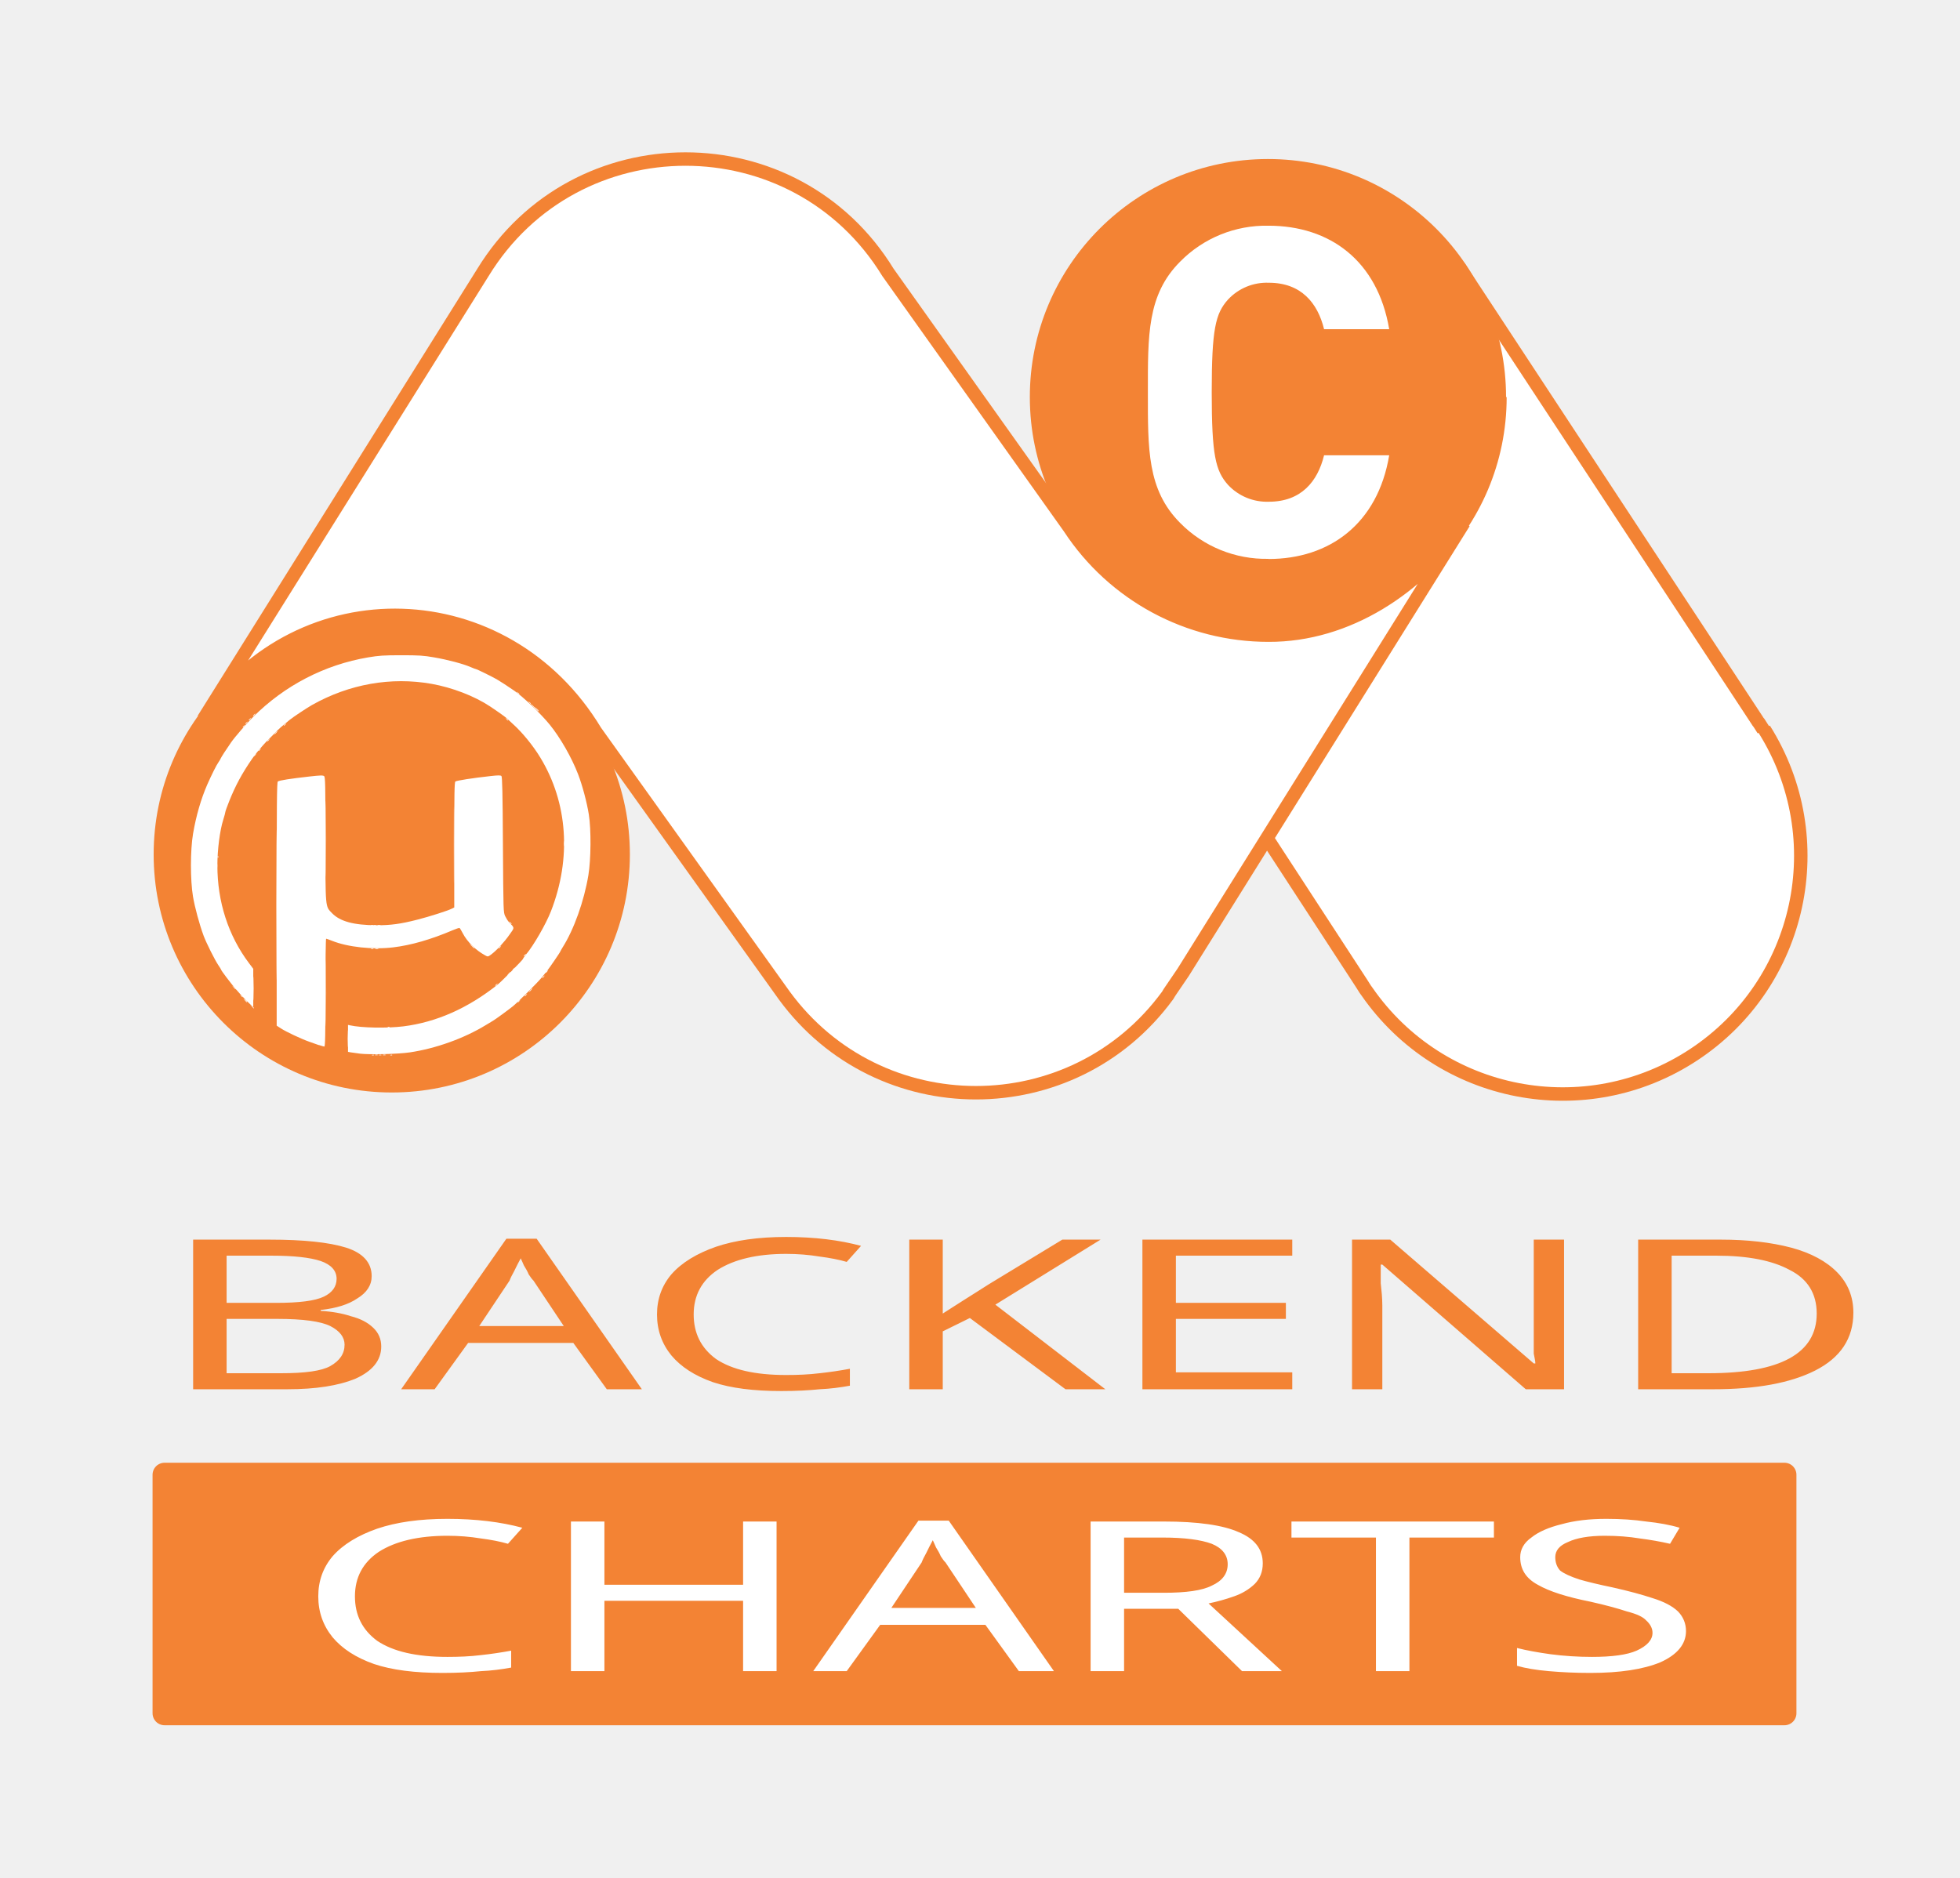
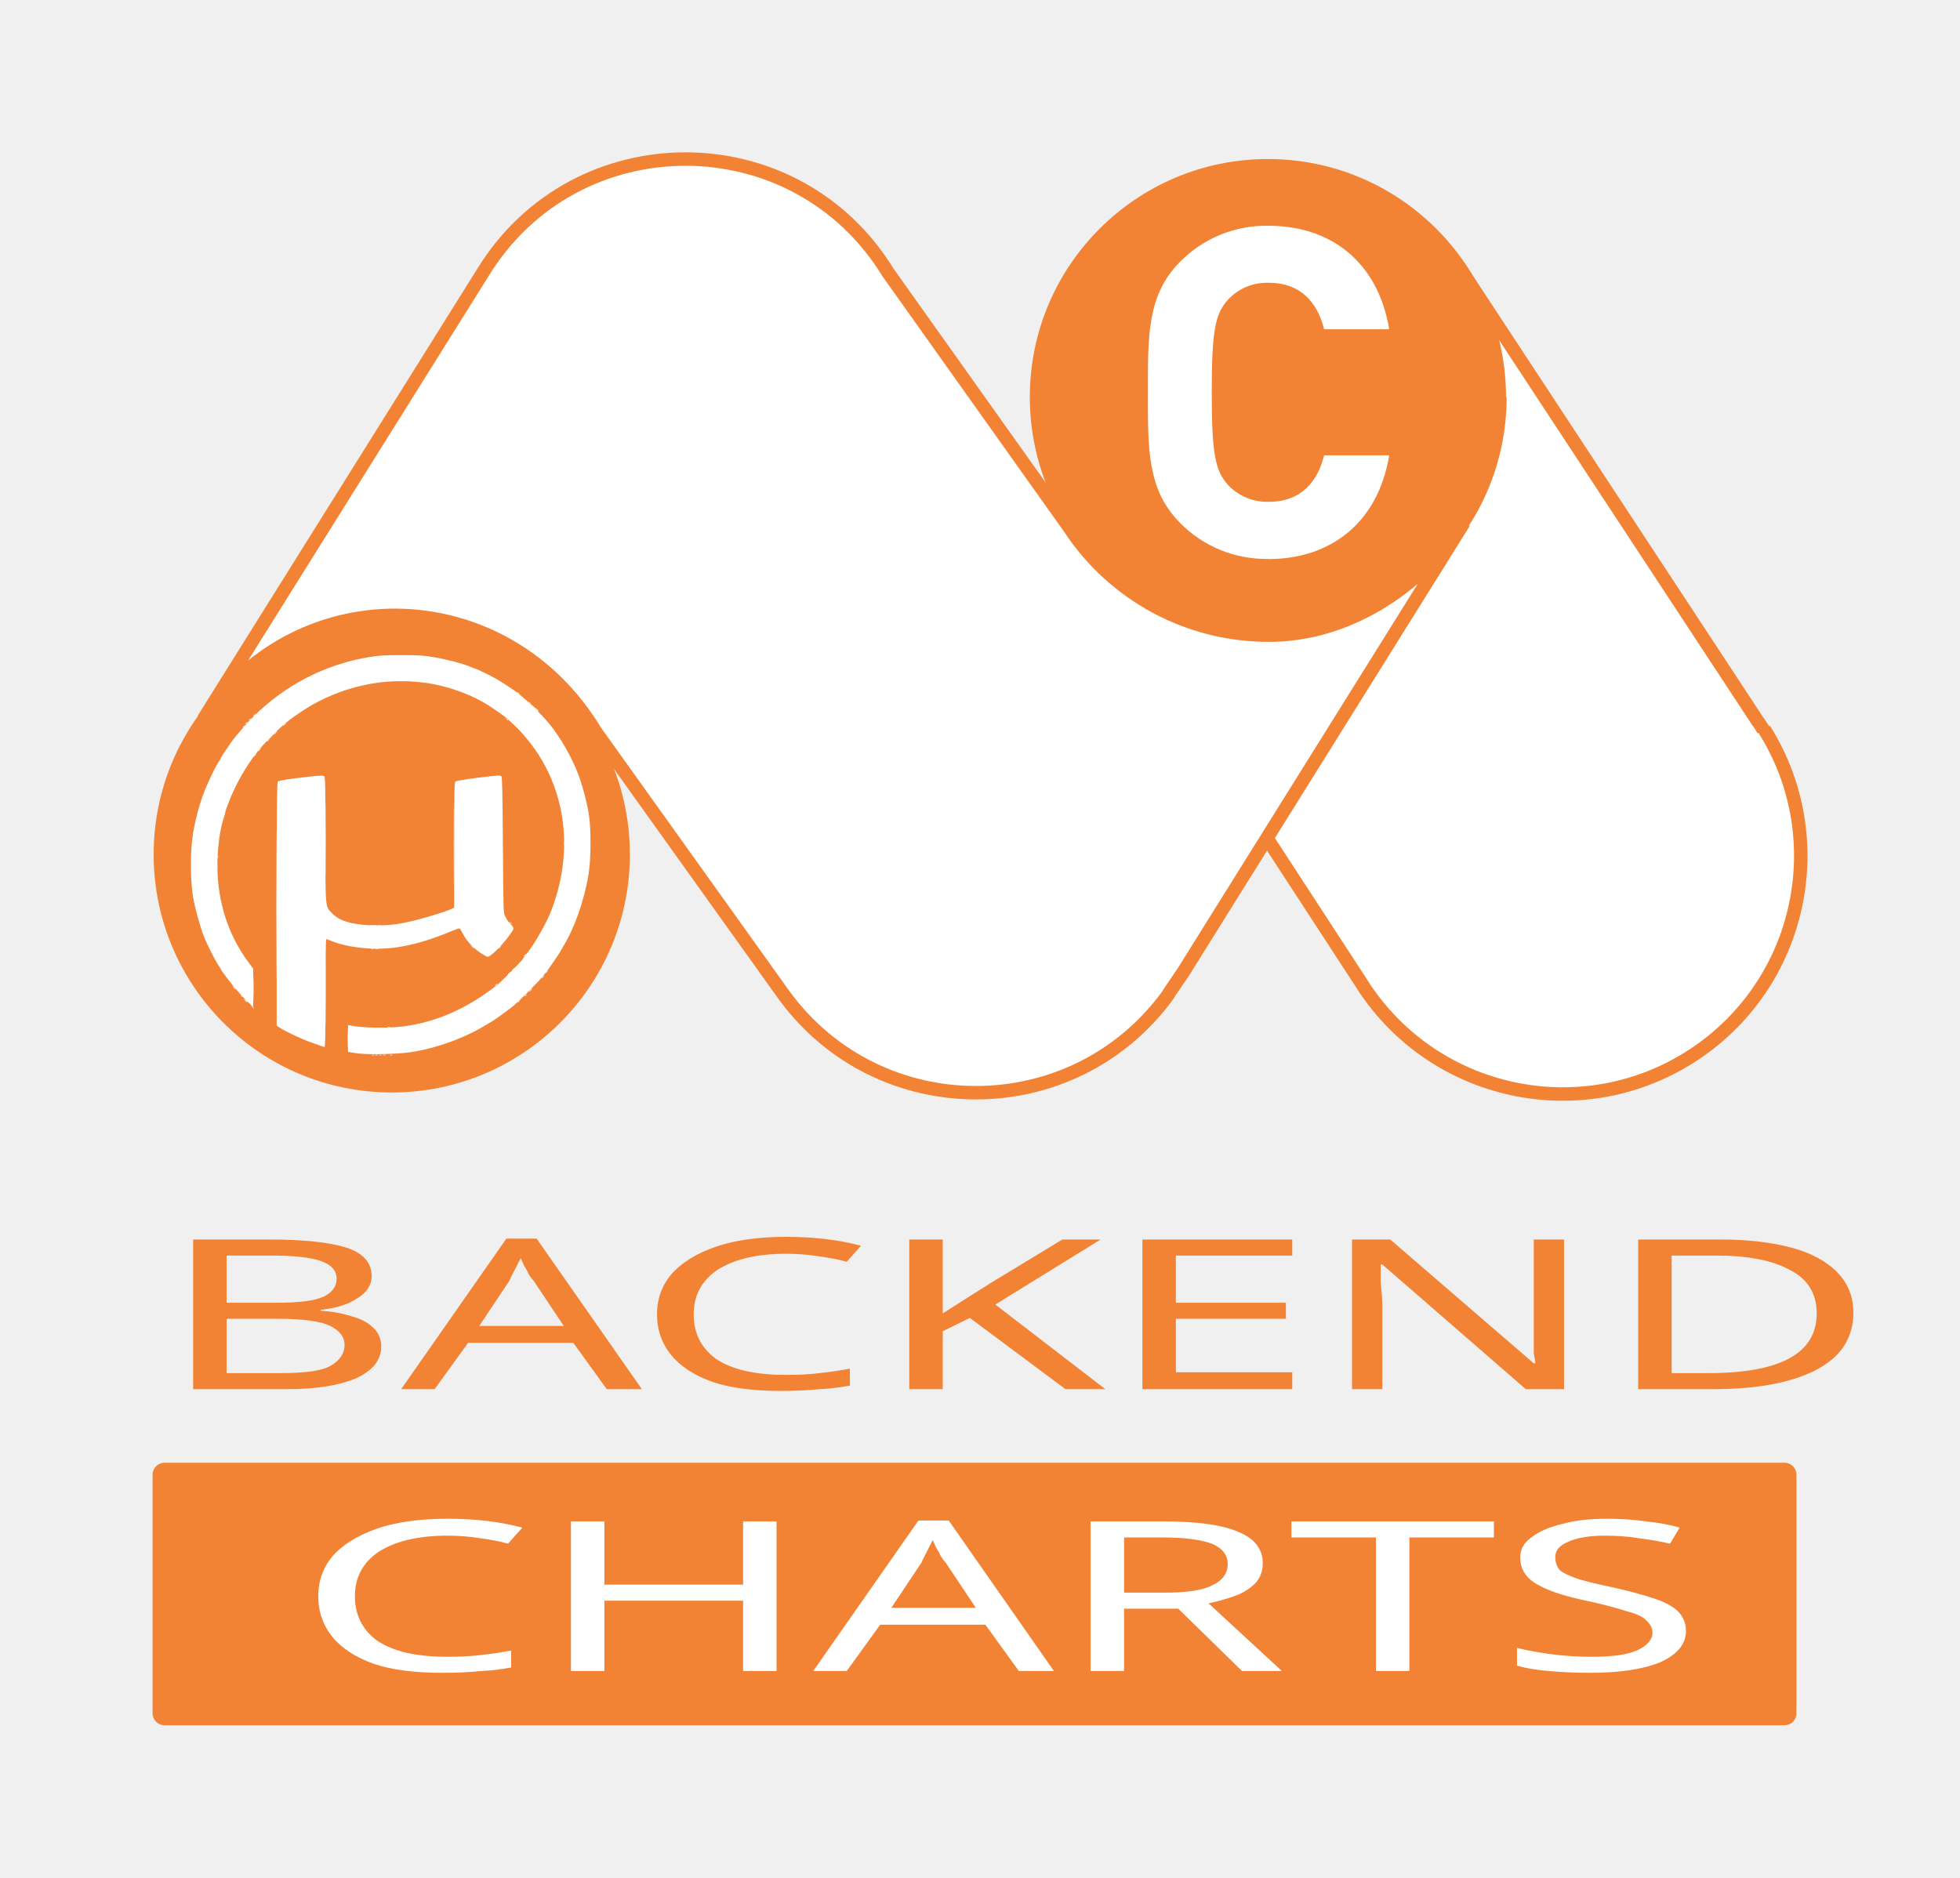
- <svg xmlns="http://www.w3.org/2000/svg" width="25.699mm" height="24.627mm" viewBox="0 0 25.699 24.627" version="1.1" id="svg8">
-   <defs id="defs2">
+ <svg xmlns="http://www.w3.org/2000/svg" width="97.131" height="93.08" viewBox="0 0 25.699 24.627">
+   <defs />
+   <defs>
    <clipPath id="a" transform="translate(-7.52 -22.83)">
-       <path fill="none" d="M 0,0 H 360 V 99 H 0 Z" id="path866" />
-     </clipPath>
-     <clipPath id="b" transform="translate(-7.52 -22.83)">
-       <path d="m 54.17,39.63 a 11.74,11.74 0 0 0 3,7.86 L 71,68.71 l 0.17,0.27 0.08,0.11 a 11.797,11.797 0 0 0 19.69,-13 l -0.21,-0.33 a 0.71,0.71 0 0 1 -0.1,-0.14 L 76,33.45 a 11.79,11.79 0 0 0 -21.84,6.18" fill="none" id="path869" />
-     </clipPath>
-     <clipPath id="c" transform="translate(-7.52 -22.83)">
-       <path fill="none" d="M 7.52,22.83 H 85.04 V 81.15 H 7.52 Z" id="path872" />
+       <path fill="none" d="M0 0h360v99H0z" />
    </clipPath>
  </defs>
-   <g id="layer1" transform="translate(70.24182,-273.5868)">
-     <g clip-path="url(#clip-path)" data-name="Layer 1" id="g901" transform="matrix(0.2645833,0,0,0.2645833,-69.08176,274.3495)">
-       <g clip-path="url(#a)" fill="#3f4445" id="g879" />
-       <g clip-path="url(#a)" id="g885">
-         <path d="m 83.001,33.29 -0.21,-0.33 a 0.71,0.71 0 0 1 -0.1,-0.14 l -14.59,-22.2 -18.85,14 13.85,21.26 0.17,0.27 0.08,0.11 a 11.8,11.8 0 0 0 19.69,-13" fill="#95c748" id="path881" style="fill:#ffffff;fill-opacity:1;stroke:#f38334;stroke-width:0.667;stroke-opacity:1" />
-         <path d="m 26.83,39.47 a 11.8,11.8 0 1 0 -11.8,11.8 11.8,11.8 0 0 0 11.8,-11.8" fill="#35bfc0" id="path883" style="fill:#f38334;fill-opacity:1" />
-       </g>
-       <g clip-path="url(#a)" id="g899">
-         <path d="M 70.25,16.8 A 11.8,11.8 0 1 0 58.48,28.6 11.8,11.8 0 0 0 70.28,16.8" fill="#f38334" id="path895" />
-         <path d="m 58.48,28.6 c -3.974,0.003 -7.681,-1.997 -9.86,-5.32 l -9,-12.66 C 35.028,3.128 24.142,3.128 19.55,10.62 L 5.696,32.771 C 10.517,25.629 20.673,25.991 25.12,33.37 l 9.36,13.09 c 4.702,6.429 14.298,6.429 19,0 l 0.09,-0.15 0.68,-1 13.911,-22.286 C 65.956,26.247 62.386,28.615 58.48,28.6" fill="#3152a0" id="path897" style="fill:#ffffff;stroke:#f38334;stroke-width:0.667;stroke-opacity:1" />
-       </g>
+   <g clip-path="url(#clip-path)" data-name="Layer 1" transform="matrix(.26458 0 0 .26458 1.160062 .76268)">
+     <g clip-path="url(#a)">
+       <path fill="#fff" stroke="#f38334" stroke-width=".667" d="M83.001 33.29l-.21-.33a.71.71 0 01-.1-.14l-14.59-22.2-18.85 14 13.85 21.26.17.27.08.11a11.8 11.8 0 0019.69-13" />
+       <path fill="#f38334" d="M26.83 39.47a11.8 11.8 0 10-11.8 11.8 11.8 11.8 0 0011.8-11.8" />
    </g>
-     <g id="g957" transform="matrix(1.133503,0,0,1.133503,7.68826,-46.32363)" style="fill:#ffffff">
-       <path style="fill:#ffffff;fill-opacity:1;stroke-width:0.01" d="m -64.234,294.437 c 0.007,-0.003 0.016,-0.003 0.019,8e-4 0.003,0.003 -0.003,0.006 -0.013,0.005 -0.012,-4.8e-4 -0.014,-0.003 -0.006,-0.006 z m -0.03,-0.322 c 0.007,-0.003 0.016,-0.003 0.019,7.9e-4 0.003,0.003 -0.003,0.006 -0.013,0.005 -0.012,-4.8e-4 -0.014,-0.003 -0.006,-0.006 z m -1.655,-0.308 -0.019,-0.023 0.023,0.019 c 0.021,0.018 0.027,0.026 0.019,0.026 -0.002,0 -0.012,-0.01 -0.023,-0.023 z m 2.895,-0.172 c 0,-0.002 0.008,-0.01 0.018,-0.018 0.016,-0.013 0.016,-0.012 0.004,0.004 -0.013,0.017 -0.021,0.022 -0.021,0.014 z m 0.544,-0.091 c 0,-0.002 0.008,-0.01 0.018,-0.018 0.016,-0.013 0.016,-0.012 0.004,0.004 -0.013,0.017 -0.021,0.022 -0.021,0.014 z m -3.754,-1.401 c 4.83e-4,-0.012 0.003,-0.014 0.006,-0.006 0.003,0.007 0.003,0.016 -7.94e-4,0.019 -0.003,0.003 -0.006,-0.003 -0.005,-0.013 z m 0.573,-1.337 c 0,-0.002 0.008,-0.01 0.018,-0.018 0.016,-0.013 0.016,-0.012 0.004,0.004 -0.013,0.017 -0.021,0.022 -0.021,0.014 z m 0.096,-0.097 c 0.01,-0.011 0.02,-0.02 0.023,-0.02 0.003,0 -0.003,0.009 -0.013,0.02 -0.01,0.011 -0.02,0.02 -0.023,0.02 -0.003,0 0.003,-0.009 0.013,-0.02 z m 0.096,-0.084 c 0,-0.002 0.008,-0.01 0.018,-0.018 0.016,-0.013 0.016,-0.012 0.004,0.004 -0.013,0.017 -0.021,0.022 -0.021,0.014 z m 2.923,-0.19 -0.019,-0.023 0.023,0.019 c 0.021,0.018 0.027,0.026 0.019,0.026 -0.002,0 -0.012,-0.01 -0.023,-0.023 z" id="path973" />
-       <path style="fill:#ffffff;fill-opacity:1;stroke-width:0.01" d="m -62.855,292.906 c -0.013,-0.016 -0.012,-0.016 0.004,-0.004 0.017,0.013 0.022,0.021 0.014,0.021 -0.002,0 -0.01,-0.008 -0.018,-0.018 z m -2.908,-1.989 c 0,-0.002 0.008,-0.01 0.018,-0.018 0.016,-0.013 0.016,-0.012 0.004,0.004 -0.013,0.017 -0.021,0.022 -0.021,0.014 z m -0.151,-0.312 c 0,-0.002 0.008,-0.01 0.018,-0.018 0.016,-0.013 0.016,-0.012 0.004,0.004 -0.013,0.017 -0.021,0.022 -0.021,0.014 z m 3.018,-0.054 c -0.013,-0.016 -0.012,-0.016 0.004,-0.004 0.017,0.013 0.022,0.021 0.014,0.021 -0.002,0 -0.01,-0.008 -0.018,-0.018 z" id="path971" />
-       <path style="fill:#ffffff;fill-opacity:1;stroke-width:0.01" d="m -64.446,294.437 c 0.007,-0.003 0.016,-0.003 0.019,8e-4 0.003,0.003 -0.003,0.006 -0.013,0.005 -0.012,-4.8e-4 -0.014,-0.003 -0.006,-0.006 z m -0.537,-0.713 c -10e-7,-0.343 0.001,-0.485 0.003,-0.315 0.002,0.17 0.002,0.451 2e-6,0.624 -0.002,0.173 -0.003,0.034 -0.003,-0.309 z m 2.29,-0.432 c 0,-0.002 0.008,-0.01 0.018,-0.018 0.016,-0.013 0.016,-0.012 0.004,0.004 -0.013,0.017 -0.021,0.022 -0.021,0.014 z m -2.29,-1.355 c 0,-0.39 0.001,-0.55 0.003,-0.355 0.002,0.195 0.002,0.514 0,0.71 -0.002,0.195 -0.003,0.035 -0.003,-0.355 z" id="path969" />
-       <path style="fill:#ffffff;fill-opacity:1;stroke-width:0.01" d="m -64.411,294.436 c 0.01,-0.003 0.023,-0.002 0.03,3.8e-4 0.007,0.003 -0.001,0.005 -0.018,0.005 -0.017,-2.1e-4 -0.022,-0.002 -0.012,-0.005 z m 0.091,0 c 0.01,-0.003 0.023,-0.002 0.03,3.8e-4 0.007,0.003 -0.001,0.005 -0.018,0.005 -0.017,-2.1e-4 -0.022,-0.002 -0.012,-0.005 z m -1.236,-1.734 c 0,-0.772 0.001,-1.088 0.003,-0.702 0.002,0.386 0.002,1.018 0,1.404 -0.002,0.386 -0.003,0.07 -0.003,-0.702 z m 1.175,0.235 c 0.01,-0.003 0.023,-0.002 0.03,3.8e-4 0.007,0.003 -0.001,0.005 -0.018,0.005 -0.017,-2.1e-4 -0.022,-0.002 -0.012,-0.005 z" id="path967" />
-       <path style="fill:#ffffff;fill-opacity:1;stroke-width:0.01" d="m -64.366,294.437 c 0.007,-0.003 0.018,-0.003 0.025,0 0.007,0.003 0.001,0.005 -0.013,0.005 -0.014,0 -0.019,-0.002 -0.013,-0.005 z m 1.683,-0.682 c 0,-0.002 0.008,-0.01 0.018,-0.018 0.016,-0.013 0.016,-0.012 0.004,0.004 -0.013,0.017 -0.021,0.022 -0.021,0.014 z m 0.065,-0.067 c 0.01,-0.011 0.02,-0.02 0.023,-0.02 0.003,0 -0.003,0.009 -0.013,0.02 -0.01,0.011 -0.02,0.02 -0.023,0.02 -0.003,0 0.003,-0.009 0.013,-0.02 z m -1.84,-0.48 c 0.007,-0.003 0.018,-0.003 0.025,0 0.007,0.003 0.001,0.005 -0.013,0.005 -0.014,0 -0.019,-0.002 -0.013,-0.005 z m 0.03,-0.272 c 0.007,-0.003 0.018,-0.003 0.025,0 0.007,0.003 0.001,0.005 -0.013,0.005 -0.014,0 -0.019,-0.002 -0.013,-0.005 z m -1.387,-1.96 c 0,-0.002 0.008,-0.01 0.018,-0.018 0.016,-0.013 0.016,-0.012 0.004,0.004 -0.013,0.017 -0.021,0.022 -0.021,0.014 z m -0.06,-0.413 c 0,-0.002 0.008,-0.01 0.018,-0.018 0.016,-0.013 0.016,-0.012 0.004,0.004 -0.013,0.017 -0.021,0.022 -0.021,0.014 z m 0.05,-0.05 c 0,-0.002 0.008,-0.01 0.018,-0.018 0.016,-0.013 0.016,-0.012 0.004,0.004 -0.013,0.017 -0.021,0.022 -0.021,0.014 z m 3.059,-0.265 c -0.013,-0.016 -0.012,-0.016 0.004,-0.004 0.017,0.013 0.022,0.021 0.014,0.021 -0.002,0 -0.01,-0.008 -0.018,-0.018 z" id="path965" />
-       <path style="fill:#ffffff;fill-opacity:1;stroke-width:0.01" d="m -64.732,294.247 c 1e-5,-0.089 0.002,-0.123 0.003,-0.077 0.002,0.046 0.002,0.118 -2e-5,0.161 -0.002,0.043 -0.003,0.005 -0.003,-0.084 z m -1.107,-0.37 -0.019,-0.023 0.023,0.019 c 0.021,0.018 0.027,0.026 0.019,0.026 -0.002,0 -0.012,-0.01 -0.023,-0.023 z m 3.398,-0.394 c 0,-0.002 0.008,-0.01 0.018,-0.018 0.016,-0.013 0.016,-0.012 0.004,0.004 -0.013,0.017 -0.021,0.022 -0.021,0.014 z m -1.97,-0.275 c 0.01,-0.003 0.026,-0.003 0.035,0 0.01,0.003 0.002,0.005 -0.018,0.005 -0.019,0 -0.027,-0.002 -0.018,-0.005 z m 1.427,-0.007 c 0,-0.002 0.008,-0.01 0.018,-0.018 0.016,-0.013 0.016,-0.012 0.004,0.004 -0.013,0.017 -0.021,0.022 -0.021,0.014 z m -1.471,-0.265 c 0.007,-0.003 0.016,-0.003 0.019,8e-4 0.003,0.003 -0.003,0.006 -0.013,0.005 -0.012,-4.8e-4 -0.014,-0.003 -0.006,-0.006 z m 0.953,-0.929 c 0,-0.396 0.001,-0.558 0.003,-0.36 0.002,0.198 0.002,0.522 0,0.72 -0.002,0.198 -0.003,0.036 -0.003,-0.36 z m 0.87,-1.648 c -0.013,-0.016 -0.012,-0.016 0.004,-0.004 0.017,0.013 0.022,0.021 0.014,0.021 -0.002,0 -0.01,-0.008 -0.018,-0.018 z" id="path963" />
-       <path style="fill:#ffffff;fill-opacity:1;stroke-width:0.01" d="m -64.366,294.125 c 0.007,-0.003 0.018,-0.003 0.025,0 0.007,0.003 0.001,0.005 -0.013,0.005 -0.014,0 -0.019,-0.002 -0.013,-0.005 z m -1.453,-0.456 c 0,-0.125 0.001,-0.176 0.003,-0.113 0.002,0.062 0.002,0.164 0,0.226 -0.002,0.062 -0.003,0.011 -0.003,-0.113 z m 3.056,0.157 c 0,-0.002 0.008,-0.01 0.018,-0.018 0.016,-0.013 0.016,-0.012 0.004,0.004 -0.013,0.017 -0.021,0.022 -0.021,0.014 z m -3.152,-0.024 c -0.013,-0.016 -0.012,-0.016 0.004,-0.004 0.01,0.008 0.018,0.015 0.018,0.018 0,0.008 -0.008,0.003 -0.021,-0.014 z m -0.05,-0.05 c -0.013,-0.016 -0.012,-0.016 0.004,-0.004 0.01,0.008 0.018,0.015 0.018,0.018 0,0.008 -0.008,0.003 -0.021,-0.014 z m -0.085,-0.096 -0.019,-0.023 0.023,0.019 c 0.021,0.018 0.027,0.026 0.019,0.026 -0.002,0 -0.012,-0.01 -0.023,-0.023 z m 3.182,-0.159 c 0.01,-0.011 0.02,-0.02 0.023,-0.02 0.003,0 -0.003,0.009 -0.013,0.02 -0.01,0.011 -0.02,0.02 -0.023,0.02 -0.003,0 0.003,-0.009 0.013,-0.02 z m 0.045,-0.044 c 0,-0.002 0.008,-0.01 0.018,-0.018 0.016,-0.013 0.016,-0.012 0.004,0.004 -0.013,0.017 -0.021,0.022 -0.021,0.014 z m -0.474,-0.276 -0.024,-0.028 0.028,0.024 c 0.015,0.013 0.028,0.026 0.028,0.028 0,0.008 -0.008,10e-4 -0.031,-0.024 z m -2.946,-0.929 c 0,-0.025 0.002,-0.035 0.004,-0.023 0.002,0.013 0.002,0.033 0,0.045 -0.002,0.013 -0.004,0.002 -0.004,-0.023 z m 4.016,-0.257 c 8.1e-5,-0.028 0.002,-0.038 0.004,-0.022 0.002,0.015 0.002,0.038 -1.37e-4,0.05 -0.002,0.012 -0.004,-1.4e-4 -0.004,-0.028 z m -3.39,-1.243 c 0.033,-0.033 0.062,-0.06 0.065,-0.06 0.003,0 -0.022,0.027 -0.055,0.06 -0.033,0.033 -0.062,0.06 -0.065,0.06 -0.003,0 0.022,-0.027 0.055,-0.06 z m -0.327,-0.104 c 0,-0.002 0.008,-0.01 0.018,-0.018 0.016,-0.013 0.016,-0.012 0.004,0.004 -0.013,0.017 -0.021,0.022 -0.021,0.014 z m 3.372,-0.223 c -0.024,-0.025 -0.042,-0.045 -0.039,-0.045 0.003,0 0.025,0.02 0.049,0.045 0.024,0.025 0.042,0.045 0.039,0.045 -0.003,0 -0.025,-0.02 -0.049,-0.045 z m -1.552,-0.314 c 0.007,-0.003 0.016,-0.003 0.019,8e-4 0.003,0.003 -0.003,0.006 -0.013,0.005 -0.012,-4.9e-4 -0.014,-0.003 -0.006,-0.006 z" id="path961" />
-       <path style="fill:#ffffff;fill-opacity:1;stroke-width:0.01" d="m -64.585,294.423 c -0.042,-0.005 -0.09,-0.012 -0.108,-0.015 l -0.033,-0.006 v -0.156 -0.156 l 0.023,0.005 c 0.134,0.03 0.428,0.035 0.617,0.012 0.382,-0.048 0.748,-0.21 1.092,-0.484 0.042,-0.033 0.292,-0.287 0.292,-0.296 0,-0.005 0.016,-0.027 0.035,-0.051 0.089,-0.106 0.232,-0.355 0.289,-0.502 0.238,-0.612 0.194,-1.252 -0.121,-1.773 -0.084,-0.14 -0.211,-0.295 -0.319,-0.392 -0.033,-0.03 -0.063,-0.057 -0.065,-0.06 -0.013,-0.015 -0.098,-0.076 -0.2,-0.144 -0.181,-0.12 -0.436,-0.218 -0.676,-0.261 -0.47,-0.083 -0.952,0.002 -1.384,0.245 -0.058,0.033 -0.216,0.138 -0.253,0.168 -0.017,0.014 -0.042,0.035 -0.055,0.045 -0.118,0.094 -0.305,0.293 -0.384,0.409 -0.119,0.172 -0.193,0.311 -0.263,0.485 -0.026,0.065 -0.047,0.123 -0.047,0.131 -7e-5,0.007 -0.011,0.048 -0.024,0.089 -0.039,0.123 -0.068,0.344 -0.068,0.528 -3.2e-4,0.421 0.126,0.813 0.366,1.132 l 0.049,0.065 v 0.221 0.221 l -0.027,-0.024 c -0.045,-0.04 -0.112,-0.111 -0.174,-0.182 -0.06,-0.07 -0.171,-0.216 -0.171,-0.226 0,-0.003 -0.014,-0.026 -0.032,-0.052 -0.039,-0.057 -0.14,-0.259 -0.17,-0.34 -0.049,-0.132 -0.102,-0.329 -0.123,-0.453 -0.032,-0.19 -0.032,-0.536 5.74e-4,-0.728 0.035,-0.206 0.092,-0.403 0.165,-0.57 0.049,-0.111 0.107,-0.227 0.129,-0.257 0.011,-0.015 0.023,-0.036 0.027,-0.046 0.007,-0.016 0.06,-0.099 0.12,-0.185 0.043,-0.062 0.175,-0.214 0.254,-0.293 0.364,-0.364 0.827,-0.604 1.329,-0.689 0.126,-0.021 0.178,-0.025 0.383,-0.025 0.206,0 0.257,0.003 0.383,0.025 0.156,0.027 0.334,0.074 0.421,0.112 0.03,0.013 0.058,0.024 0.063,0.024 0.009,0 0.18,0.084 0.24,0.118 0.032,0.018 0.141,0.089 0.201,0.131 0.106,0.073 0.307,0.266 0.41,0.392 0.122,0.15 0.254,0.38 0.329,0.575 0.049,0.127 0.102,0.326 0.124,0.465 0.028,0.174 0.025,0.522 -0.005,0.703 -0.05,0.3 -0.167,0.628 -0.298,0.835 -0.014,0.023 -0.026,0.044 -0.026,0.046 0,0.008 -0.132,0.2 -0.16,0.234 -0.014,0.017 -0.04,0.049 -0.057,0.07 -0.037,0.048 -0.279,0.289 -0.333,0.332 -0.063,0.05 -0.199,0.149 -0.226,0.165 -0.014,0.008 -0.053,0.032 -0.088,0.053 -0.25,0.153 -0.579,0.271 -0.878,0.315 -0.134,0.02 -0.462,0.028 -0.574,0.015 z m -0.478,-0.099 c -0.028,-0.01 -0.08,-0.029 -0.116,-0.041 -0.088,-0.031 -0.265,-0.114 -0.324,-0.153 l -0.048,-0.031 v -1.407 c 0,-1.152 0.002,-1.409 0.013,-1.418 0.015,-0.013 0.145,-0.033 0.367,-0.058 0.123,-0.014 0.156,-0.015 0.169,-0.004 0.013,0.011 0.015,0.104 0.015,0.729 0,0.809 -0.003,0.775 0.077,0.857 0.092,0.095 0.251,0.138 0.512,0.139 0.167,7.4e-4 0.281,-0.015 0.476,-0.065 0.138,-0.035 0.353,-0.104 0.395,-0.126 l 0.03,-0.015 v -0.723 c 0,-0.592 0.002,-0.725 0.013,-0.734 0.014,-0.011 0.197,-0.04 0.407,-0.063 0.09,-0.01 0.116,-0.01 0.126,-2.1e-4 0.009,0.009 0.014,0.195 0.017,0.794 0.005,0.768 0.005,0.783 0.026,0.827 0.012,0.025 0.032,0.057 0.045,0.07 0.066,0.069 0.066,0.059 0.003,0.147 -0.062,0.088 -0.15,0.182 -0.209,0.226 -0.038,0.028 -0.039,0.028 -0.07,0.011 -0.109,-0.059 -0.209,-0.158 -0.259,-0.255 -0.016,-0.031 -0.033,-0.059 -0.037,-0.062 -0.004,-0.003 -0.04,0.009 -0.078,0.025 -0.253,0.108 -0.482,0.174 -0.689,0.199 -0.237,0.029 -0.528,-0.003 -0.709,-0.076 -0.033,-0.013 -0.064,-0.024 -0.068,-0.024 -0.005,0 -0.008,0.281 -0.008,0.624 0,0.493 -0.003,0.624 -0.013,0.624 -0.007,-2e-4 -0.035,-0.009 -0.063,-0.018 z" id="path959" />
+     <g clip-path="url(#a)">
+       <path fill="#f38334" d="M70.25 16.8a11.8 11.8 0 10-11.77 11.8 11.8 11.8 0 0011.8-11.8" />
+       <path fill="#fff" stroke="#f38334" stroke-width=".667" d="M58.48 28.6c-3.974.003-7.681-1.997-9.86-5.32l-9-12.66c-4.592-7.492-15.478-7.492-20.07 0L5.696 32.771C10.517 25.629 20.673 25.991 25.12 33.37l9.36 13.09c4.702 6.429 14.298 6.429 19 0l.09-.15.68-1 13.911-22.286C65.956 26.247 62.386 28.615 58.48 28.6" />
    </g>
-     <path d="m -53.609,280.916 c -0.435,0.009 -0.854,-0.161 -1.159,-0.471 -0.434,-0.435 -0.423,-0.972 -0.423,-1.713 0,-0.742 -0.012,-1.279 0.423,-1.714 0.305,-0.31 0.724,-0.48 1.159,-0.471 0.804,0 1.43,0.459 1.582,1.357 h -0.854 c -0.084,-0.344 -0.301,-0.609 -0.724,-0.609 -0.203,-0.008 -0.399,0.073 -0.537,0.222 -0.163,0.183 -0.212,0.387 -0.212,1.214 0,0.828 0.05,1.03 0.212,1.213 0.138,0.149 0.334,0.23 0.537,0.223 0.423,0 0.64,-0.265 0.724,-0.609 h 0.854 c -0.151,0.901 -0.785,1.36 -1.582,1.36 z" fill="#f47c00" id="path975" style="fill:#ffffff;stroke-width:0.05" />
-     <text xml:space="preserve" style="font-style:normal;font-weight:normal;font-size:3.692px;line-height:1.25;font-family:sans-serif;letter-spacing:0px;word-spacing:0px;fill:#f38334;fill-opacity:1;stroke:none;stroke-width:0.106" x="-50.975" y="390.343" id="text1011" transform="scale(1.337678,0.7475639)">
-       <tspan id="tspan1009" x="-50.975" y="390.343" style="font-style:normal;font-variant:normal;font-weight:normal;font-stretch:normal;font-size:3.692px;font-family:Bahnschrift;-inkscape-font-specification:Bahnschrift;fill:#f38334;fill-opacity:1;stroke-width:0.106">BACKEND</tspan>
-     </text>
-     <rect style="fill:#f38334;fill-opacity:1;stroke:#f38334;stroke-width:0.315;stroke-linecap:round;stroke-linejoin:round;stroke-opacity:1" id="rect1031" width="21.239" height="3.128" x="-68.084" y="292.928" />
-     <text xml:space="preserve" style="font-style:normal;font-weight:normal;font-size:3.692px;line-height:1.25;font-family:sans-serif;letter-spacing:0px;word-spacing:0px;fill:#ffffff;fill-opacity:1;stroke:none;stroke-width:0.075" x="-49.611" y="395.292" id="text1011-6" transform="scale(1.337678,0.7475639)">
-       <tspan id="tspan1009-7" x="-49.611" y="395.292" style="font-style:normal;font-variant:normal;font-weight:normal;font-stretch:normal;font-size:3.692px;font-family:Bahnschrift;-inkscape-font-specification:Bahnschrift;fill:#ffffff;fill-opacity:1;stroke-width:0.075">CHARTS</tspan>
-     </text>
  </g>
+   <g fill="#fff">
+     <path d="M5.12 13.834c.008-.003.018-.003.022.001.004.003-.003.007-.015.006-.013-.001-.016-.003-.007-.007zm-.034-.365c.008-.003.018-.003.022.001.004.003-.003.007-.015.006-.013-.001-.016-.003-.007-.007zm-1.876-.349l-.022-.026.026.022c.024.02.031.03.022.03-.002 0-.014-.012-.026-.026zm3.281-.195c0-.002.009-.011.02-.02.018-.014.018-.014.004.005-.015.019-.024.025-.024.016zm.616-.103c0-.002.009-.011.02-.02.018-.014.018-.014.004.005-.015.019-.024.025-.024.016zm-4.255-1.588c.001-.013.003-.016.007-.007.003.008.003.018-.001.022-.004.003-.006-.003-.006-.015zm.649-1.515c0-.002.009-.011.02-.02.018-.014.018-.014.004.005-.015.019-.024.025-.024.016zm.108-.11c.011-.013.023-.023.026-.023.003 0-.004.01-.015.023-.011.013-.023.023-.026.023-.003 0 .004-.01.015-.023zm.108-.096c0-.002.009-.011.02-.02.018-.014.018-.014.004.005-.015.019-.024.025-.024.016zm3.313-.215l-.022-.026.026.022c.024.02.031.03.022.03-.002 0-.014-.012-.026-.026zM6.684 12.099c-.014-.018-.014-.018.004-.005.019.015.025.024.016.024-.002 0-.011-.009-.02-.02zM3.388 9.845c0-.002.009-.011.02-.02.018-.014.018-.014.004.005-.015.019-.024.025-.024.016zm-.171-.354c0-.002.009-.011.02-.02.018-.014.018-.014.004.005-.015.019-.024.025-.024.016zm3.421-.061c-.014-.018-.014-.018.004-.005.019.015.025.024.016.024-.002 0-.011-.009-.02-.02zM4.881 13.834c.008-.003.018-.003.022.001.004.003-.003.007-.015.006-.013-.001-.016-.003-.007-.007zm-.609-.808c-0-.389.001-.55.003-.357.002.193.002.511 0.0.707-.002.197-.003.039-.003-.35zm2.596-.489c0-.002.009-.011.02-.02.018-.014.018-.014.004.005-.015.019-.024.025-.024.016zm-2.596-1.536c0-.442.001-.623.003-.402.002.221.002.583 0 .804-.002.221-.003.04-.003-.402zM4.92 13.834c.011-.003.026-.002.034 0.0.008.003-.001.006-.02.006-.019-0-.025-.002-.014-.006zm.103 0c.011-.003.027-.002.034 0.0.008.003-.001.006-.02.006-.019-0-.025-.002-.014-.006zm-1.401-1.966c0-.875.001-1.234.003-.796.002.438.002 1.154 0 1.592-.002.438-.003.08-.003-.796zm1.332.266c.011-.003.027-.002.034 0.0.008.003-.001.006-.02.006-.019-0-.025-.002-.014-.006zM4.971 13.835c.008-.003.021-.003.029 0 .008.003.001.006-.014.006-.016 0-.022-.002-.014-.006zm1.908-.773c0-.002.009-.011.02-.02.018-.014.018-.014.004.005-.015.019-.024.025-.024.016zm.074-.076c.011-.013.023-.023.026-.023.003 0-.004.01-.015.023-.011.013-.023.023-.026.023-.003 0 .004-.01.015-.023zm-2.085-.544c.008-.003.021-.003.029 0 .008.003.001.006-.014.006-.016 0-.022-.002-.014-.006zm.034-.308c.008-.003.021-.003.029 0 .008.003.001.006-.014.006-.016 0-.022-.002-.014-.006zM3.331 9.913c0-.002.009-.011.02-.02.018-.014.018-.014.004.005-.015.019-.024.025-.024.016zm-.068-.468c0-.002.009-.011.02-.02.018-.014.018-.014.004.005-.015.019-.024.025-.024.016zm.057-.057c0-.002.009-.011.02-.02.018-.014.018-.014.004.005-.015.019-.024.025-.024.016zm3.467-.301c-.014-.018-.014-.018.004-.005.019.015.025.024.016.024-.002 0-.011-.009-.02-.02zM4.557 13.62c0-.1.002-.14.004-.088.002.052.002.134-0.0.183-.002.048-.004.006-.004-.095zm-1.255-.419l-.022-.026.026.022c.024.02.031.03.022.03-.002 0-.014-.012-.026-.026zm3.852-.446c0-.002.009-.011.02-.02.018-.014.018-.014.004.005-.015.019-.024.025-.024.016zm-2.233-.312c.011-.003.029-.003.04 0 .011.003.002.006-.02.006-.022 0-.031-.002-.02-.006zm1.617-.008c0-.002.009-.011.02-.02.018-.014.018-.014.004.005-.015.019-.024.025-.024.016zm-1.668-.3c.008-.003.018-.003.022.001.004.003-.003.007-.015.006-.013-.001-.016-.003-.007-.007zm1.08-1.053c0-.449.001-.632.003-.408.002.224.002.591 0 .816-.002.224-.003.041-.003-.408zm.986-1.868c-.014-.018-.014-.018.004-.005.019.015.025.024.016.024-.002 0-.011-.009-.02-.02z" />
+     <path d="M4.971 13.481c.008-.003.021-.003.029 0 .008.003.001.006-.014.006-.016 0-.022-.002-.014-.006zm-1.647-.517c0-.141.002-.199.004-.128.002.071.002.186 0 .257-.002.071-.004.013-.004-.128zm3.464.178c0-.002.009-.011.02-.02.018-.014.018-.014.004.005-.015.019-.024.025-.024.016zm-3.573-.027c-.014-.018-.014-.018.004-.005.011.009.02.018.02.02 0 .009-.009.003-.024-.016zm-.057-.057c-.014-.018-.014-.018.004-.005.011.009.02.018.02.02 0 .009-.009.003-.024-.016zm-.097-.108l-.022-.026.026.022c.024.02.031.03.022.03-.002 0-.014-.012-.026-.026zm3.606-.18c.011-.013.023-.023.026-.023.003 0-.004.01-.015.023-.011.013-.023.023-.026.023-.003 0 .004-.01.015-.023zm.051-.05c0-.002.009-.011.02-.02.018-.014.018-.014.004.005-.015.019-.024.025-.024.016zm-.537-.312l-.028-.031.031.028c.017.015.031.029.031.031 0 .009-.009.001-.035-.028zM2.844 11.355c0-.028.002-.04.005-.026.003.014.003.037 0 .051-.003.014-.005.002-.005-.026zm4.553-.291c0-.031.002-.043.005-.026.003.017.003.043-0.0.057-.003.014-.005-0-.005-.032zm-3.843-1.409c.037-.038.07-.068.073-.068.003 0-.025.031-.062.068-.037.038-.07.068-.073.068-.003 0 .025-.031.062-.068zm-.371-.118c0-.002.009-.011.02-.02.018-.014.018-.014.004.005-.015.019-.024.025-.024.016zm3.822-.252c-.028-.028-.048-.051-.045-.051.003 0 .028.023.056.051.028.028.048.051.045.051-.003 0-.028-.023-.056-.051zm-1.759-.356c.008-.003.018-.003.022.001.004.003-.003.007-.015.006-.013-.001-.016-.003-.007-.007z" />
+     <path d="M4.723 13.819c-.047-.006-.102-.013-.123-.017l-.037-.007v-.353l.026.006c.152.034.485.04.699.013.433-.055.848-.239 1.238-.549.047-.038.331-.326.331-.336 0-.006.018-.031.04-.057.101-.121.264-.403.328-.569.27-.694.22-1.419-.137-2.01-.096-.158-.239-.334-.362-.445-.038-.034-.071-.064-.074-.068-.015-.017-.111-.086-.227-.163-.205-.136-.494-.248-.766-.296-.533-.094-1.079.002-1.569.278-.066.037-.245.156-.286.19-.019.016-.048.039-.063.051-.133.107-.345.332-.435.463-.134.195-.219.352-.298.549-.029.073-.053.14-.053.148-0.0.008-.012.054-.028.101-.045.14-.077.39-.077.599-0.0.478.143.921.415 1.283l.055.074v.501l-.031-.028c-.05-.045-.127-.125-.197-.206-.068-.079-.194-.245-.194-.256 0-.003-.016-.03-.036-.059-.044-.064-.159-.293-.193-.386-.055-.15-.116-.373-.139-.513-.036-.215-.036-.608.001-.826.039-.234.104-.457.188-.646.056-.126.121-.257.146-.291.012-.017.026-.041.031-.052.007-.018.068-.112.136-.209.049-.07.198-.242.288-.332.413-.413.937-.685 1.507-.781.142-.024.201-.028.434-.028.234 0 .291.003.434.028.177.03.378.084.477.127.034.015.066.027.072.027.011 0 .204.095.272.134.037.021.16.101.228.148.12.083.348.301.465.445.139.17.288.43.372.652.055.144.115.369.14.528.031.198.029.591-.006.797-.057.34-.189.712-.337.946-.016.026-.03.05-.03.052 0 .009-.149.226-.181.265-.016.02-.045.056-.064.08-.042.054-.316.328-.378.376-.072.057-.225.169-.256.187-.016.009-.061.036-.1.06-.283.173-.656.307-.995.357-.152.022-.524.032-.65.017zm-.542-.112c-.031-.011-.09-.032-.131-.047-.1-.035-.3-.13-.368-.173l-.054-.035v-1.595c0-1.306.003-1.597.015-1.607.017-.014.165-.038.416-.065.139-.015.177-.016.191-.005.015.012.017.118.017.827 0 .917-.004.878.087.971.105.108.284.156.58.158.189.001.318-.017.539-.074.157-.04.4-.118.448-.142l.034-.017v-.82c0-.671.003-.822.015-.832.015-.013.223-.045.461-.071.102-.011.132-.011.143-0.0.011.01.015.221.02.901.006.871.006.887.03.938.013.028.036.064.051.08.075.079.075.067.004.167-.071.1-.17.206-.237.256-.043.032-.044.032-.08.013-.123-.067-.237-.179-.293-.289-.018-.036-.037-.067-.042-.07-.005-.003-.045.01-.089.028-.286.122-.546.198-.781.226-.268.033-.599-.003-.803-.086-.037-.015-.072-.028-.077-.028-.005 0-.009.318-.009.707 0 .559-.003.707-.014.707-.008-0-.04-.01-.071-.021z" />
+   </g>
+   <path fill="#fff" d="M16.633 7.33c-.435.009-.854-.161-1.159-.471-.434-.435-.423-.972-.423-1.713 0-.742-.012-1.279.423-1.714.305-.31.724-.48 1.159-.471.804 0 1.43.459 1.582 1.357h-.854c-.084-.344-.301-.609-.724-.609-.203-.008-.399.073-.537.222-.163.183-.212.387-.212 1.214 0 .828.05 1.03.212 1.213.138.149.334.23.537.223.423 0 .64-.265.724-.609h.854c-.151.901-.785 1.36-1.582 1.36z" />
+   <text x="-50.975" y="390.343" fill="#f38334" stroke-width=".106" font-family="sans-serif" font-size="3.692" font-weight="400" letter-spacing="0" style="line-height:1.25" transform="matrix(1.33768 0 0 .74756 70.24182 -273.5868)" word-spacing="0">
+     <tspan x="-50.975" y="390.343" font-family="Bahnschrift" style="-inkscape-font-specification:Bahnschrift">BACKEND</tspan>
+   </text>
+   <path fill="#f38334" stroke="#f38334" stroke-linecap="round" stroke-linejoin="round" stroke-width=".315" d="M2.158 19.341H23.397v3.128H2.158z" />
+   <text x="-49.611" y="395.292" fill="#fff" stroke-width=".075" font-family="sans-serif" font-size="3.692" font-weight="400" letter-spacing="0" style="line-height:1.25" transform="matrix(1.33768 0 0 .74756 70.24182 -273.5868)" word-spacing="0">
+     <tspan x="-49.611" y="395.292" font-family="Bahnschrift" style="-inkscape-font-specification:Bahnschrift">CHARTS</tspan>
+   </text>
</svg>
